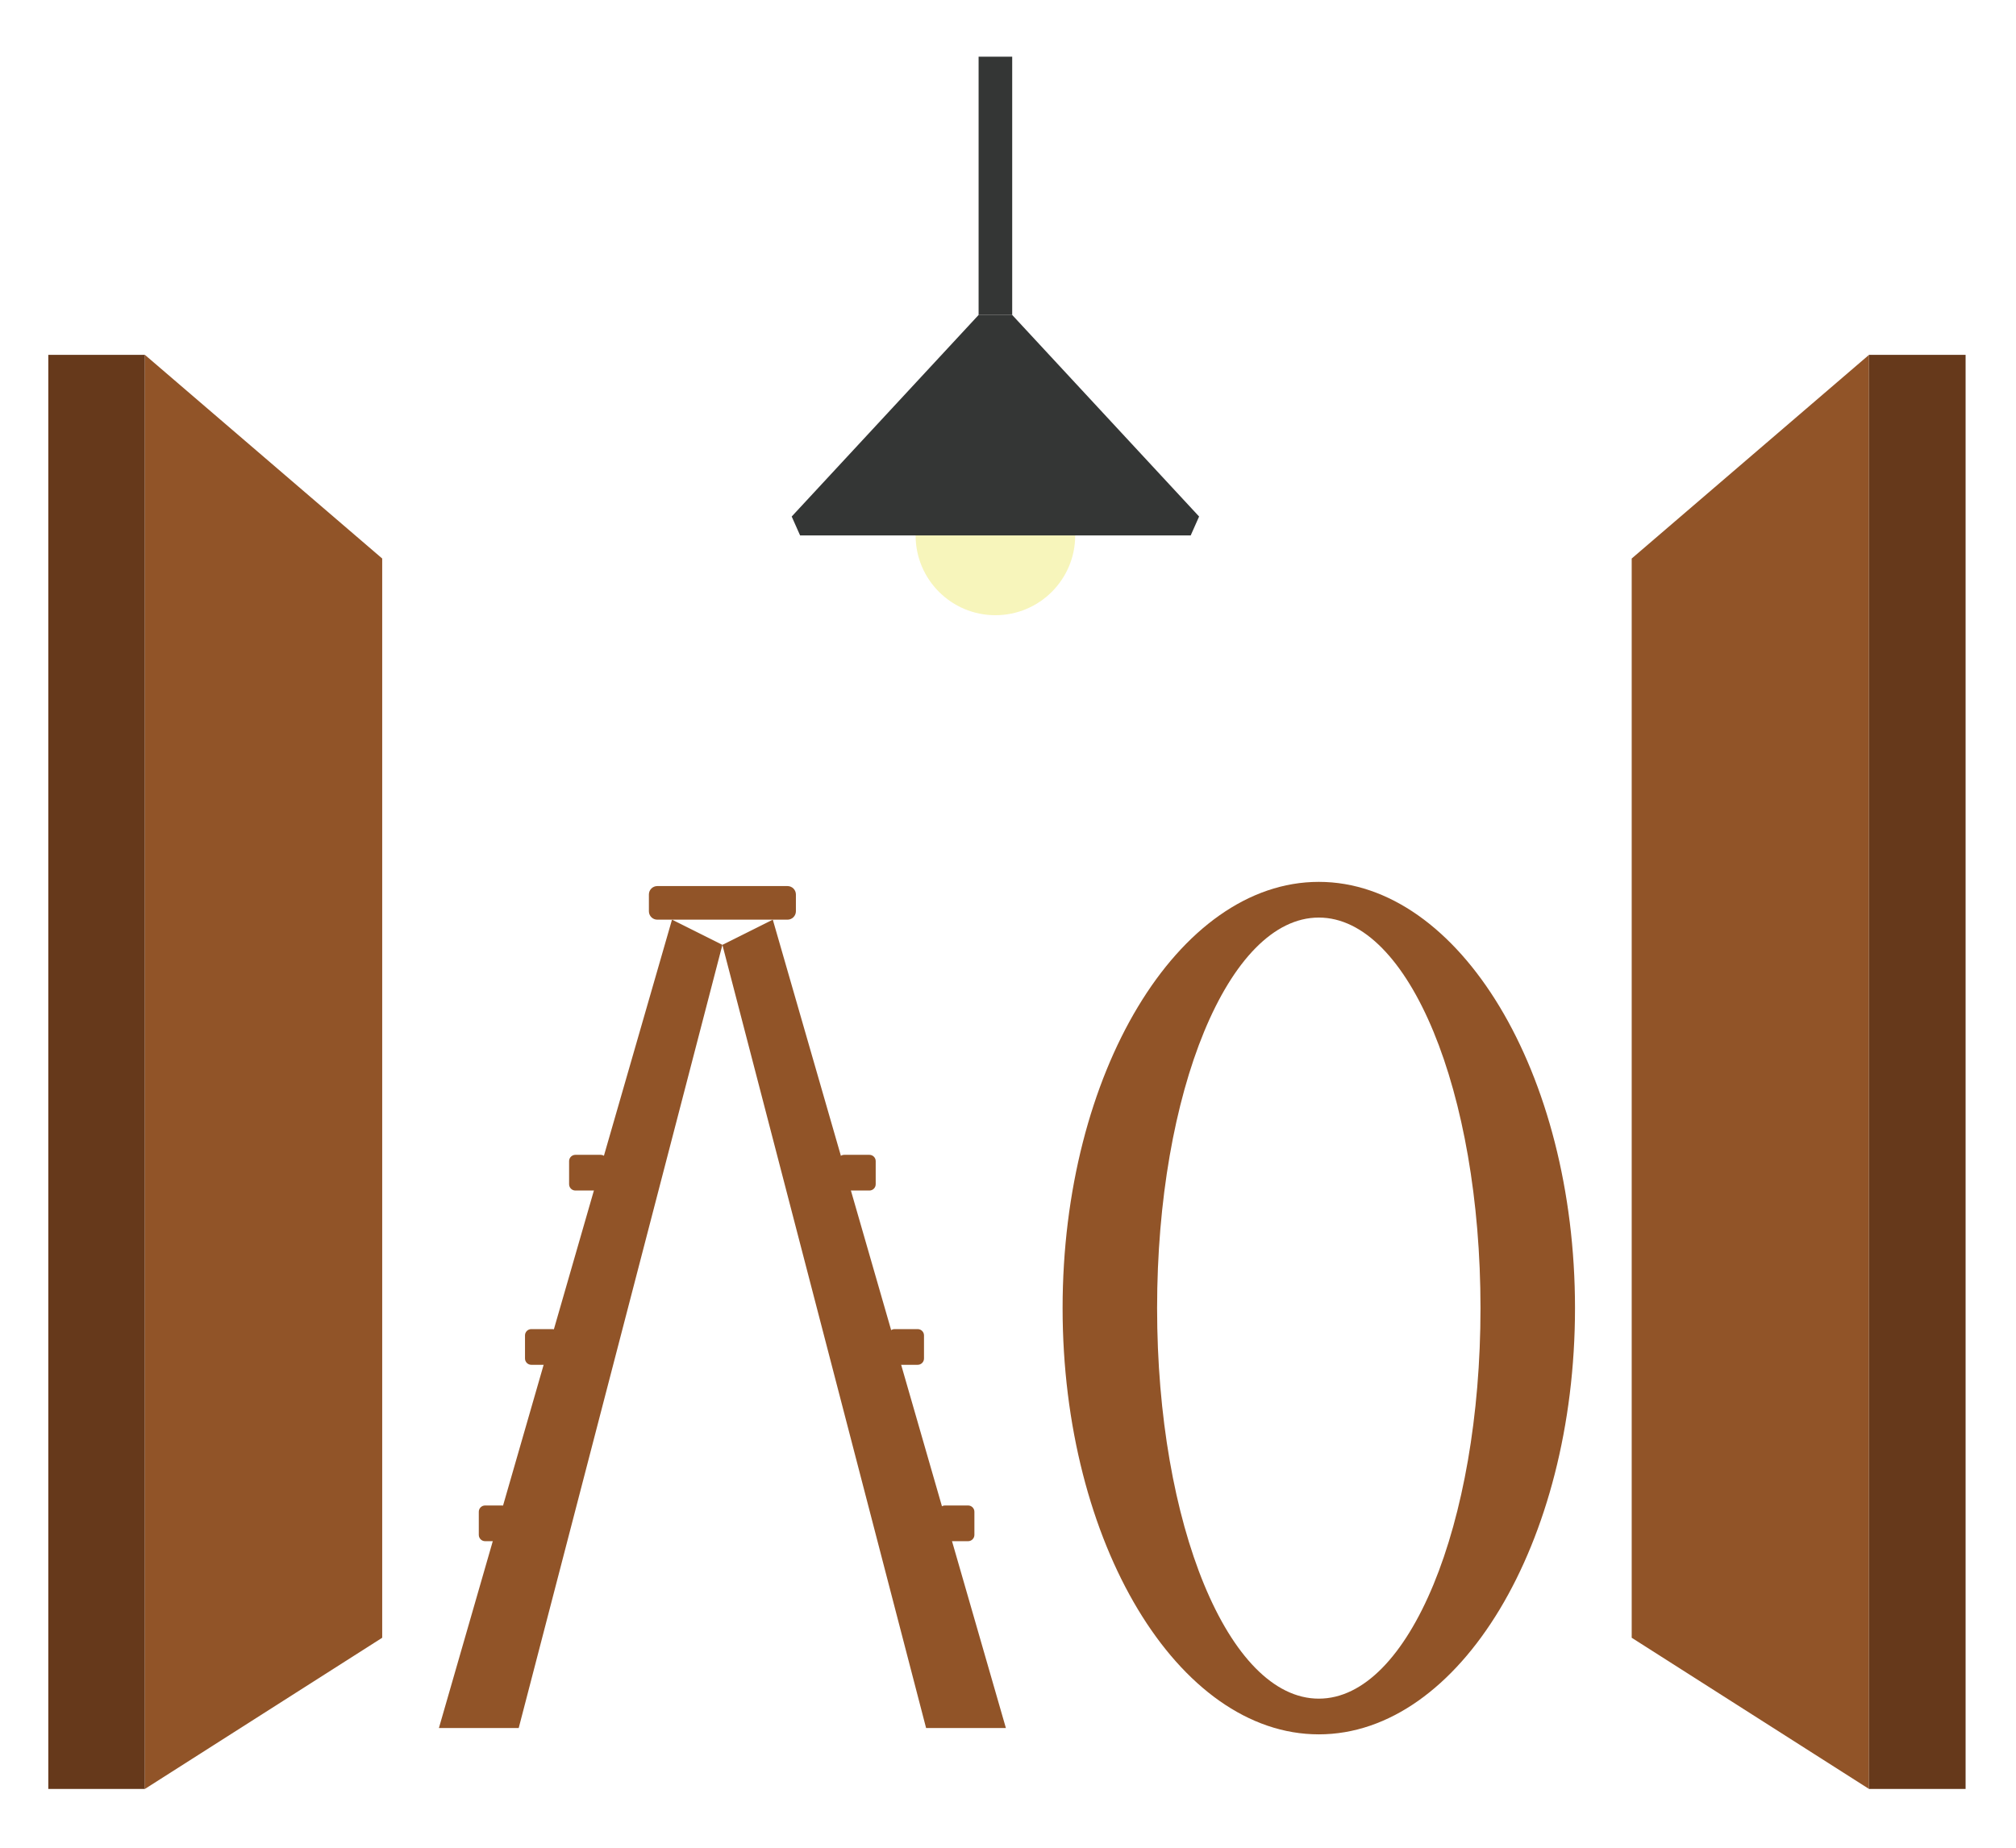
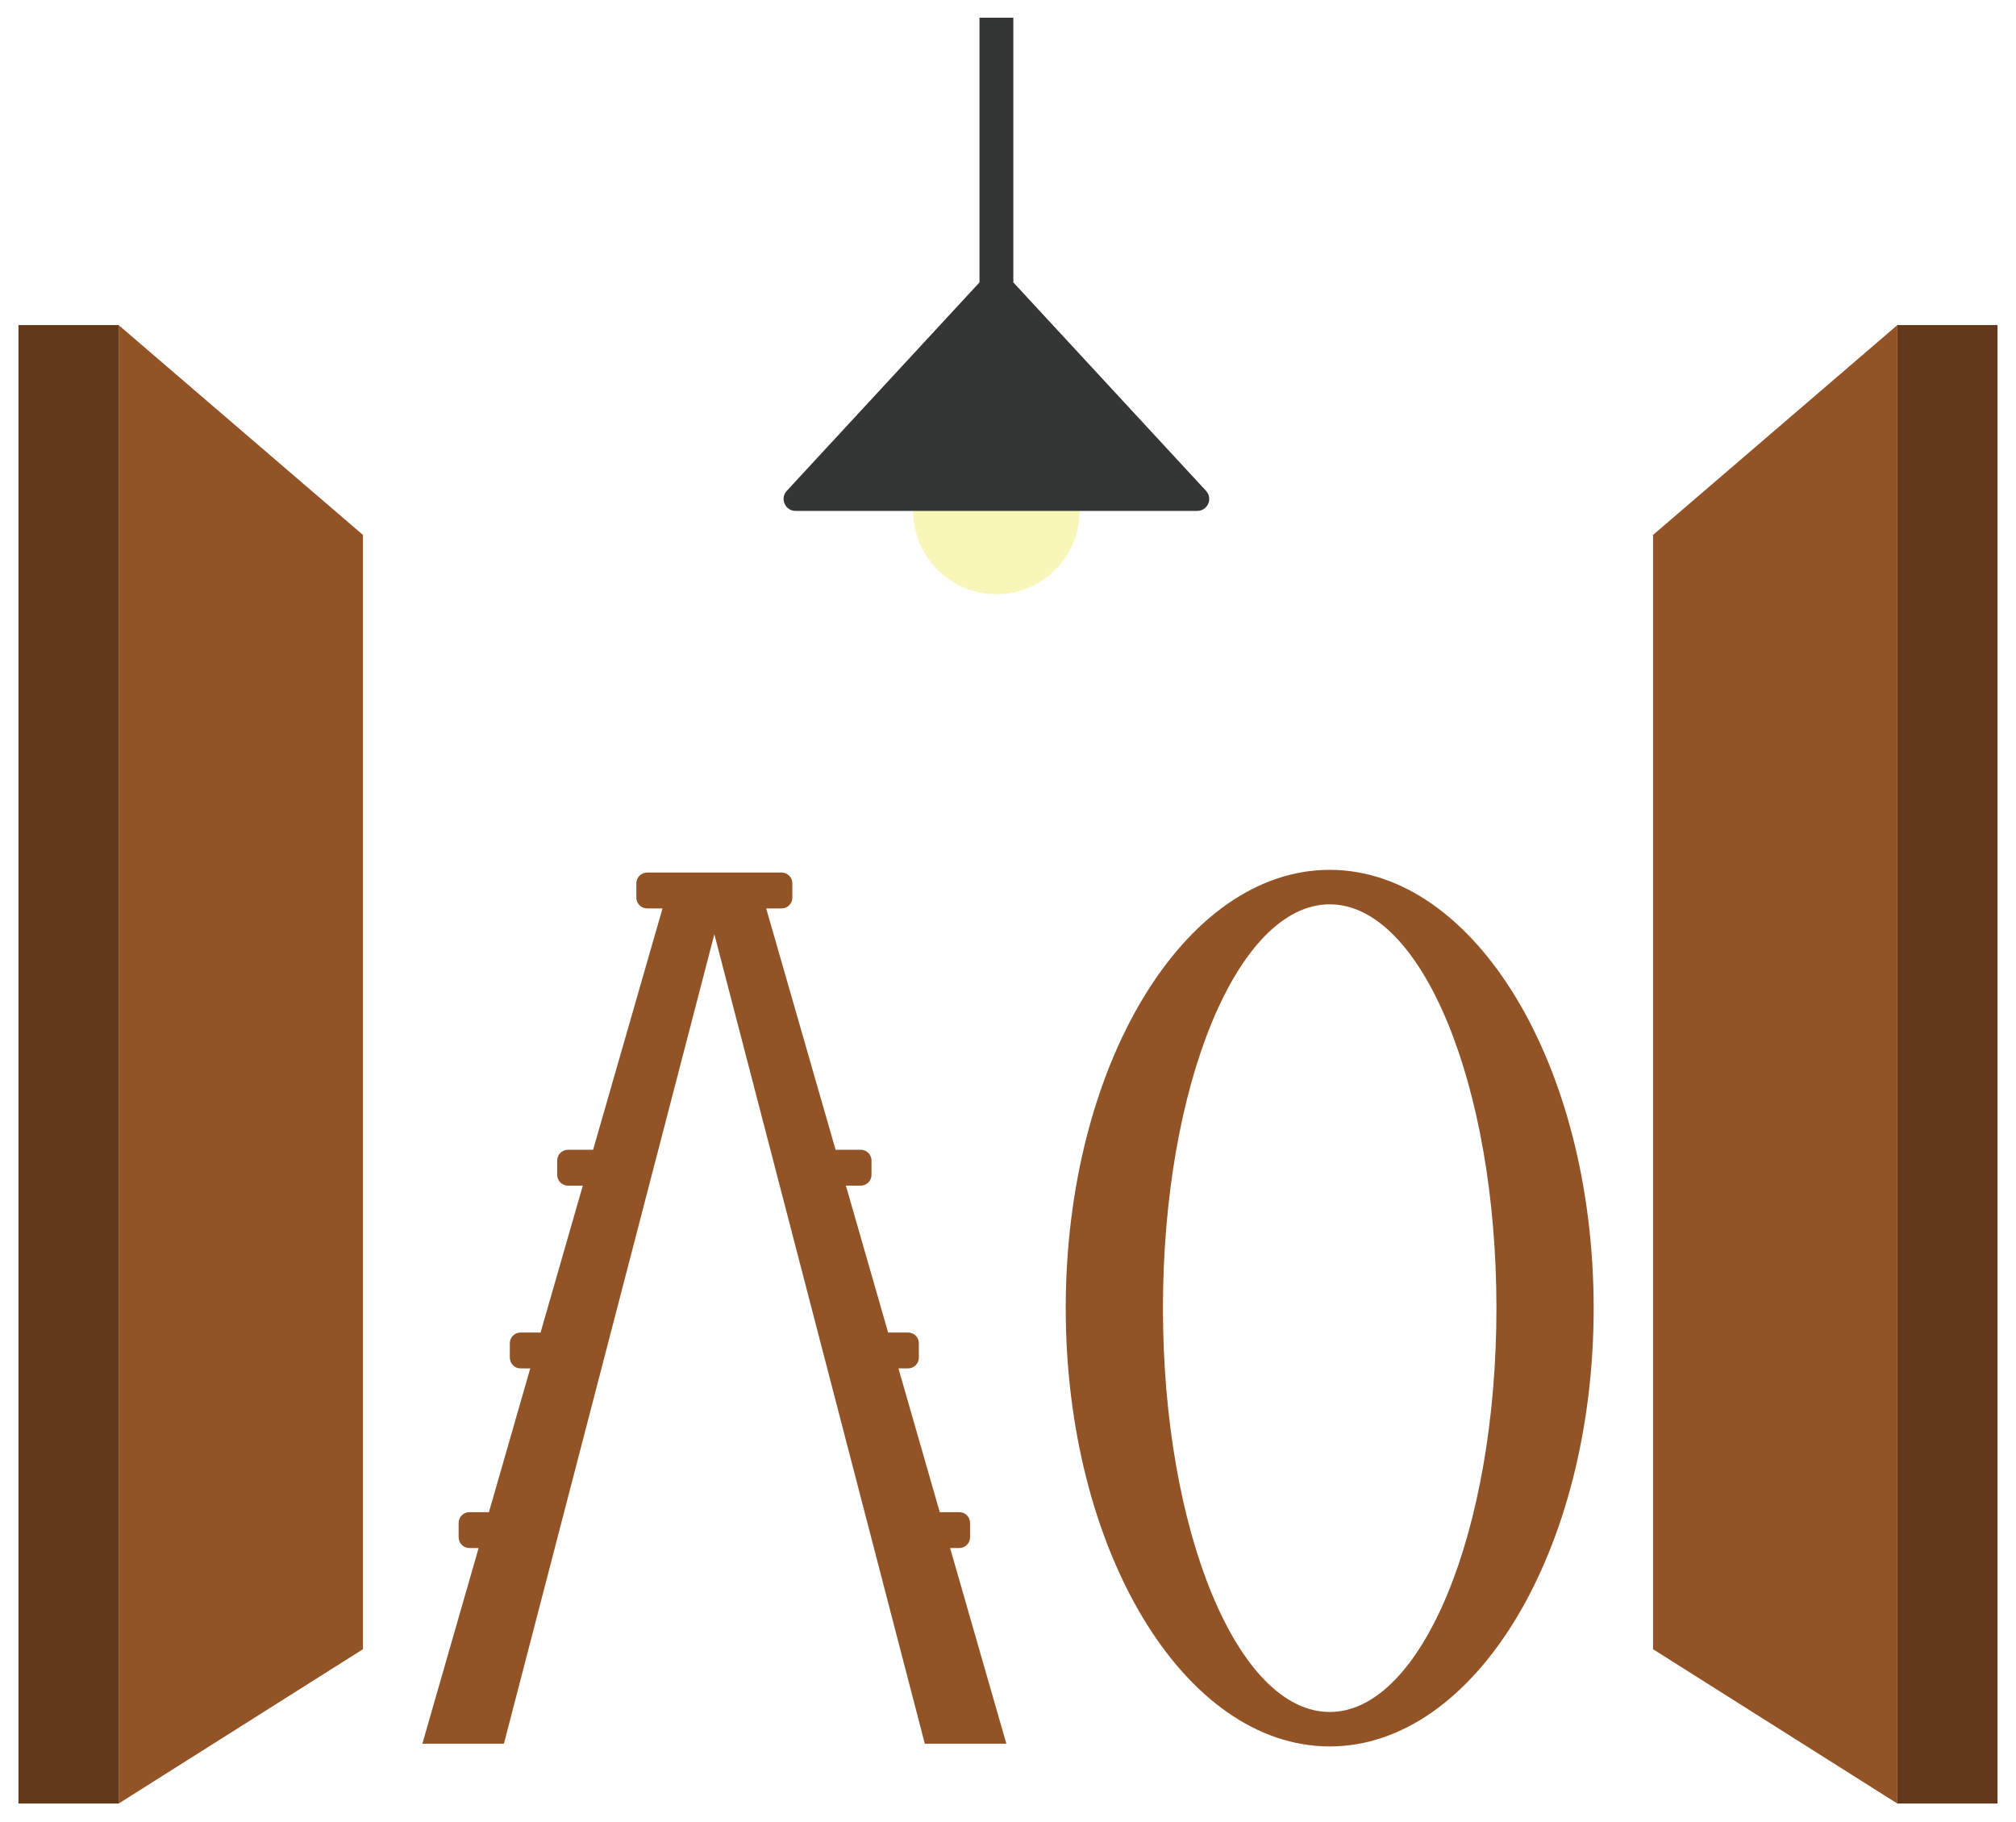
- <svg xmlns="http://www.w3.org/2000/svg" viewBox="60 100 960 880" role="img" aria-label="사이 로고">
-   <rect x="83" y="269" width="46" height="683" fill="#66391b" />
-   <polygon points="129,269 242,366 242,880 129,952" fill="#915428" />
-   <polygon points="950,269 837,366 837,880 950,952" fill="#915428" />
-   <rect x="950" y="269" width="46" height="683" fill="#66391b" />
-   <path d="M496 355a38 38 0 0 0 76 0z" fill="#f7f5bb" />
-   <rect x="526" y="127" width="16" height="123" fill="#343635" />
-   <polygon points="542,250 631,346 627,355 441,355 437,346 526,250" fill="#343635" />
-   <g fill="#915428">
-     <rect x="369" y="522" width="70" height="16" rx="4" />
-     <polygon points="380,538 404,550 307,923 269,923" />
-     <polygon points="428,538 539,923 501,923 404,550" />
-     <rect x="331" y="650" width="18" height="17" rx="3" />
-     <rect x="310" y="733" width="16" height="17" rx="3" />
-     <rect x="288" y="817" width="14" height="17" rx="3" />
-     <rect x="459" y="650" width="18" height="17" rx="3" />
-     <rect x="483" y="733" width="17" height="17" rx="3" />
-     <rect x="507" y="817" width="17" height="17" rx="3" />
+ <svg xmlns="http://www.w3.org/2000/svg" version="1.1" viewBox="75 120 930 840" role="img" aria-label="사이 로고">
+   <defs>
+     <style>
+       .st0 {
+         fill: #925326;
+       }
+ 
+       .st1 {
+         fill: #343535;
+       }
+ 
+       .st2 {
+         opacity: .35;
+       }
+ 
+       .st3 {
+         display: none;
+       }
+ 
+       .st4 {
+         fill: #64381a;
+       }
+ 
+       .st5 {
+         fill: #f8f6b8;
+       }
+     </style>
+   </defs>
+   <g id="_레이어_3" data-name="레이어_3">
+     <g>
+       <rect class="st4" x="83.52" y="269.94" width="46.21" height="681.9" />
+       <polygon class="st0" points="242.44 366.73 242.44 368.71 242.44 880.65 129.73 951.84 129.73 269.94 242.44 366.73" />
+       <rect class="st4" x="950.27" y="269.94" width="46.21" height="681.9" transform="translate(1946.747 1221.776) rotate(-180)" />
+       <polygon class="st0" points="837.56 366.73 837.56 368.71 837.56 880.65 950.27 951.84 950.27 269.94 837.56 366.73" />
+       <path class="st0" d="M513.28,833.99h4.25c2.74,0,4.97-2.22,4.97-4.97v-6.61c0-2.74-2.22-4.97-4.97-4.97h-9.01l-19.06-66.3h4.45c2.74,0,4.97-2.22,4.97-4.97v-6.61c0-2.74-2.22-4.97-4.97-4.97h-9.21l-19.48-67.75h6.84c2.74,0,4.97-2.22,4.97-4.97v-6.61c0-2.74-2.22-4.97-4.97-4.97h-11.6l-32.01-111.3h7.1c2.74,0,4.97-2.22,4.97-4.97v-6.61c0-2.74-2.22-4.97-4.97-4.97h-62.03c-2.74,0-4.97,2.22-4.97,4.97v6.61c0,2.74,2.22,4.97,4.97,4.97h7.1l-32.01,111.3h-11.6c-2.74,0-4.97,2.22-4.97,4.97v6.61c0,2.74,2.22,4.97,4.97,4.97h6.84l-19.48,67.75h-9.21c-2.74,0-4.97,2.22-4.97,4.97v6.61c0,2.74,2.22,4.97,4.97,4.97h4.45l-19.06,66.3h-9.01c-2.74,0-4.97,2.22-4.97,4.97v6.61c0,2.74,2.22,4.97,4.97,4.97h4.25l-25.95,90.24h37.62l97.08-373.34,97.08,373.34h37.62l-25.95-90.24Z" />
+       <path class="st0" d="M688.4,521.19c-67.25,0-121.77,90.51-121.77,202.15s54.52,202.15,121.77,202.15,121.77-90.51,121.77-202.15-54.52-202.15-121.77-202.15ZM688.4,909.6c-42.48,0-76.92-83.39-76.92-186.25s34.44-186.25,76.92-186.25,76.92,83.39,76.92,186.25-34.44,186.25-76.92,186.25Z" />
+       <circle class="st5" cx="534.66" cy="355.64" r="38.4" />
+       <path class="st1" d="M631.36,346.39l-88.9-96.14v-122.09h-15.61v122.09l-88.9,96.14c-3.26,3.53-.76,9.25,4.05,9.25h185.31c4.81,0,7.31-5.72,4.05-9.25Z" />
+     </g>
  </g>
-   <path fill="#915428" fill-rule="evenodd" d="M688 520c-67 0-122 91-122 203s55 203 122 203 122-91 122-203-55-203-122-203zm0 17c43 0 77 83 77 186s-34 186-77 186-77-83-77-186 34-186 77-186z" />
</svg>
